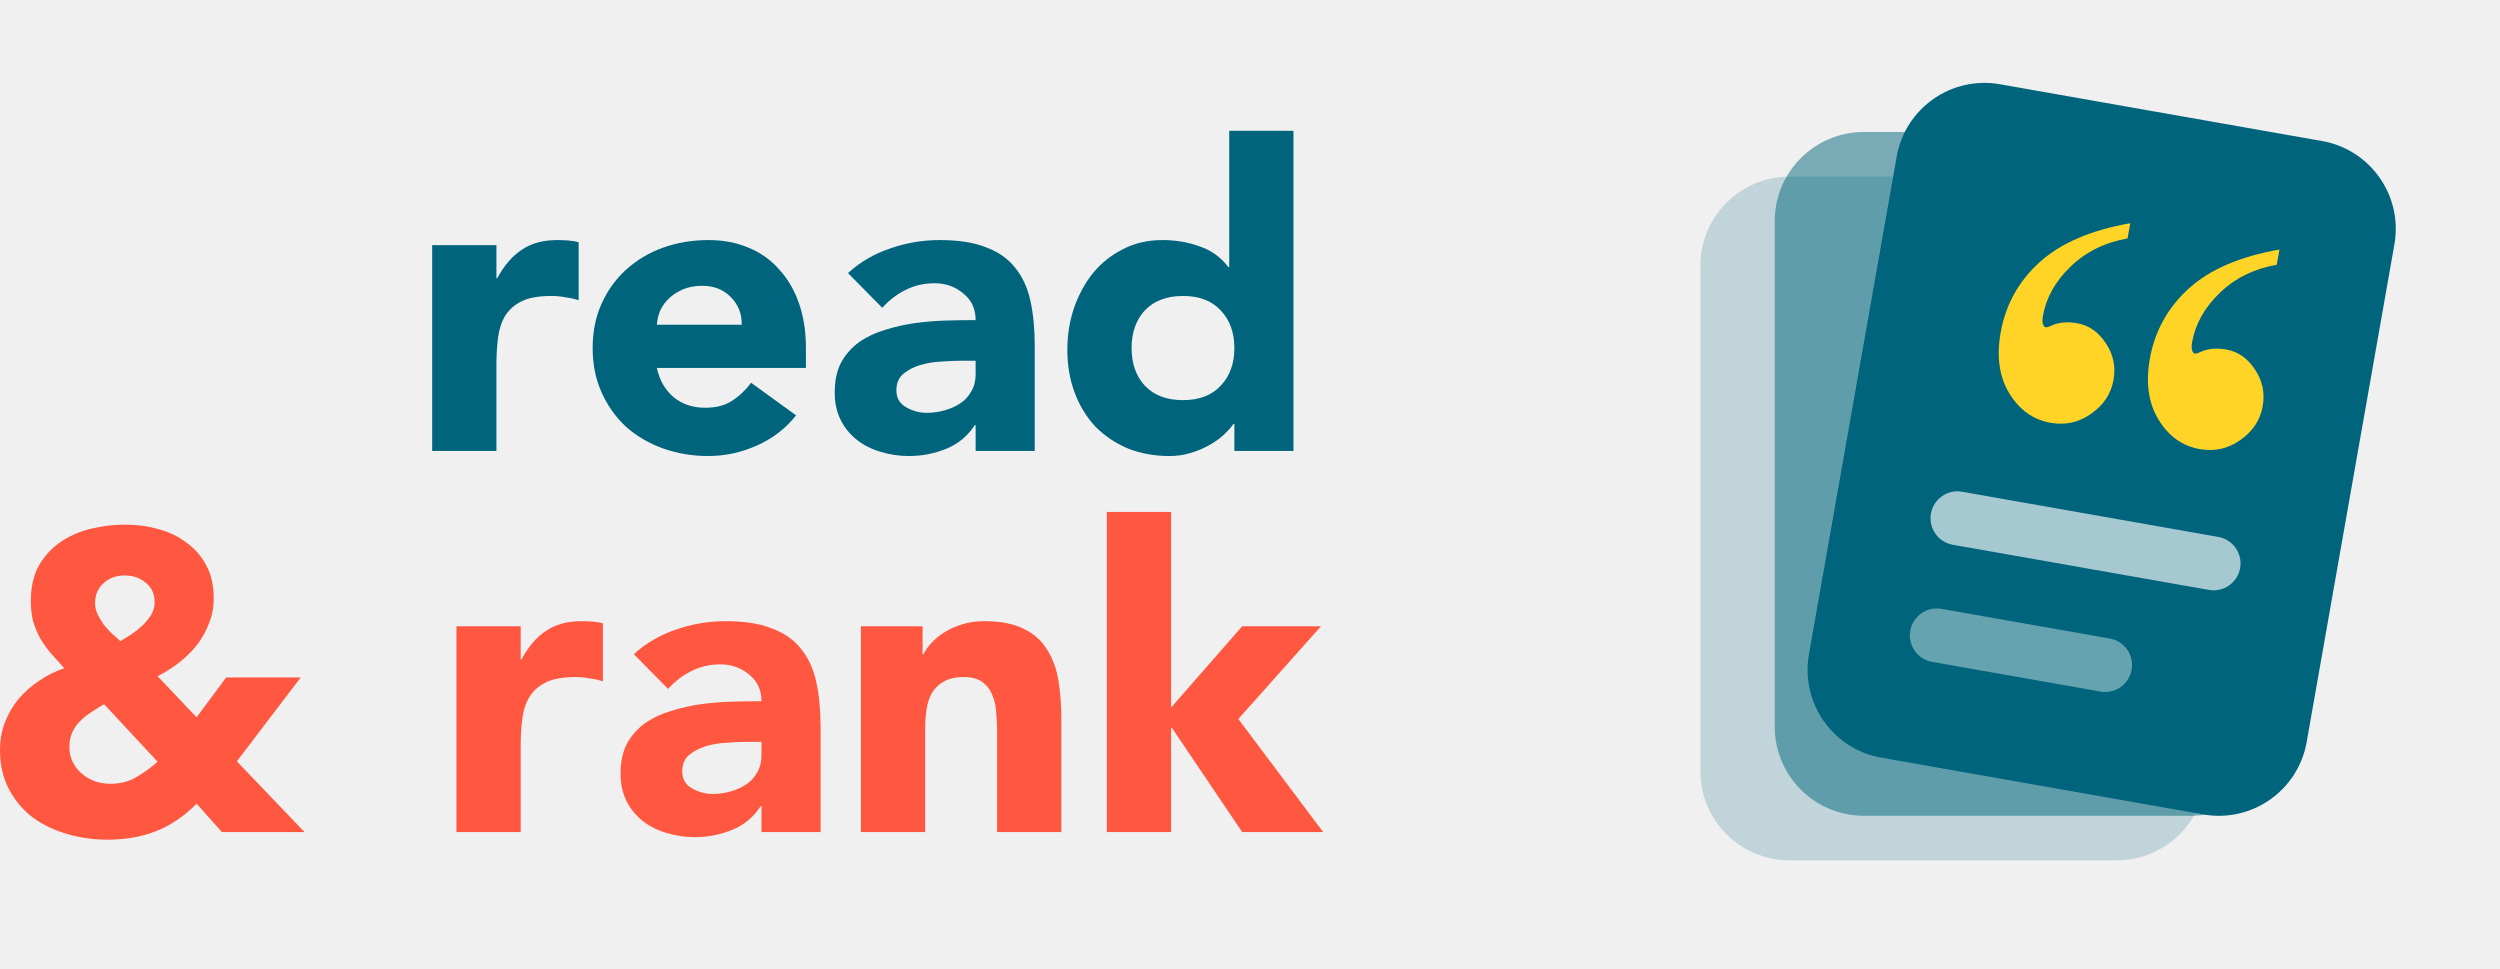
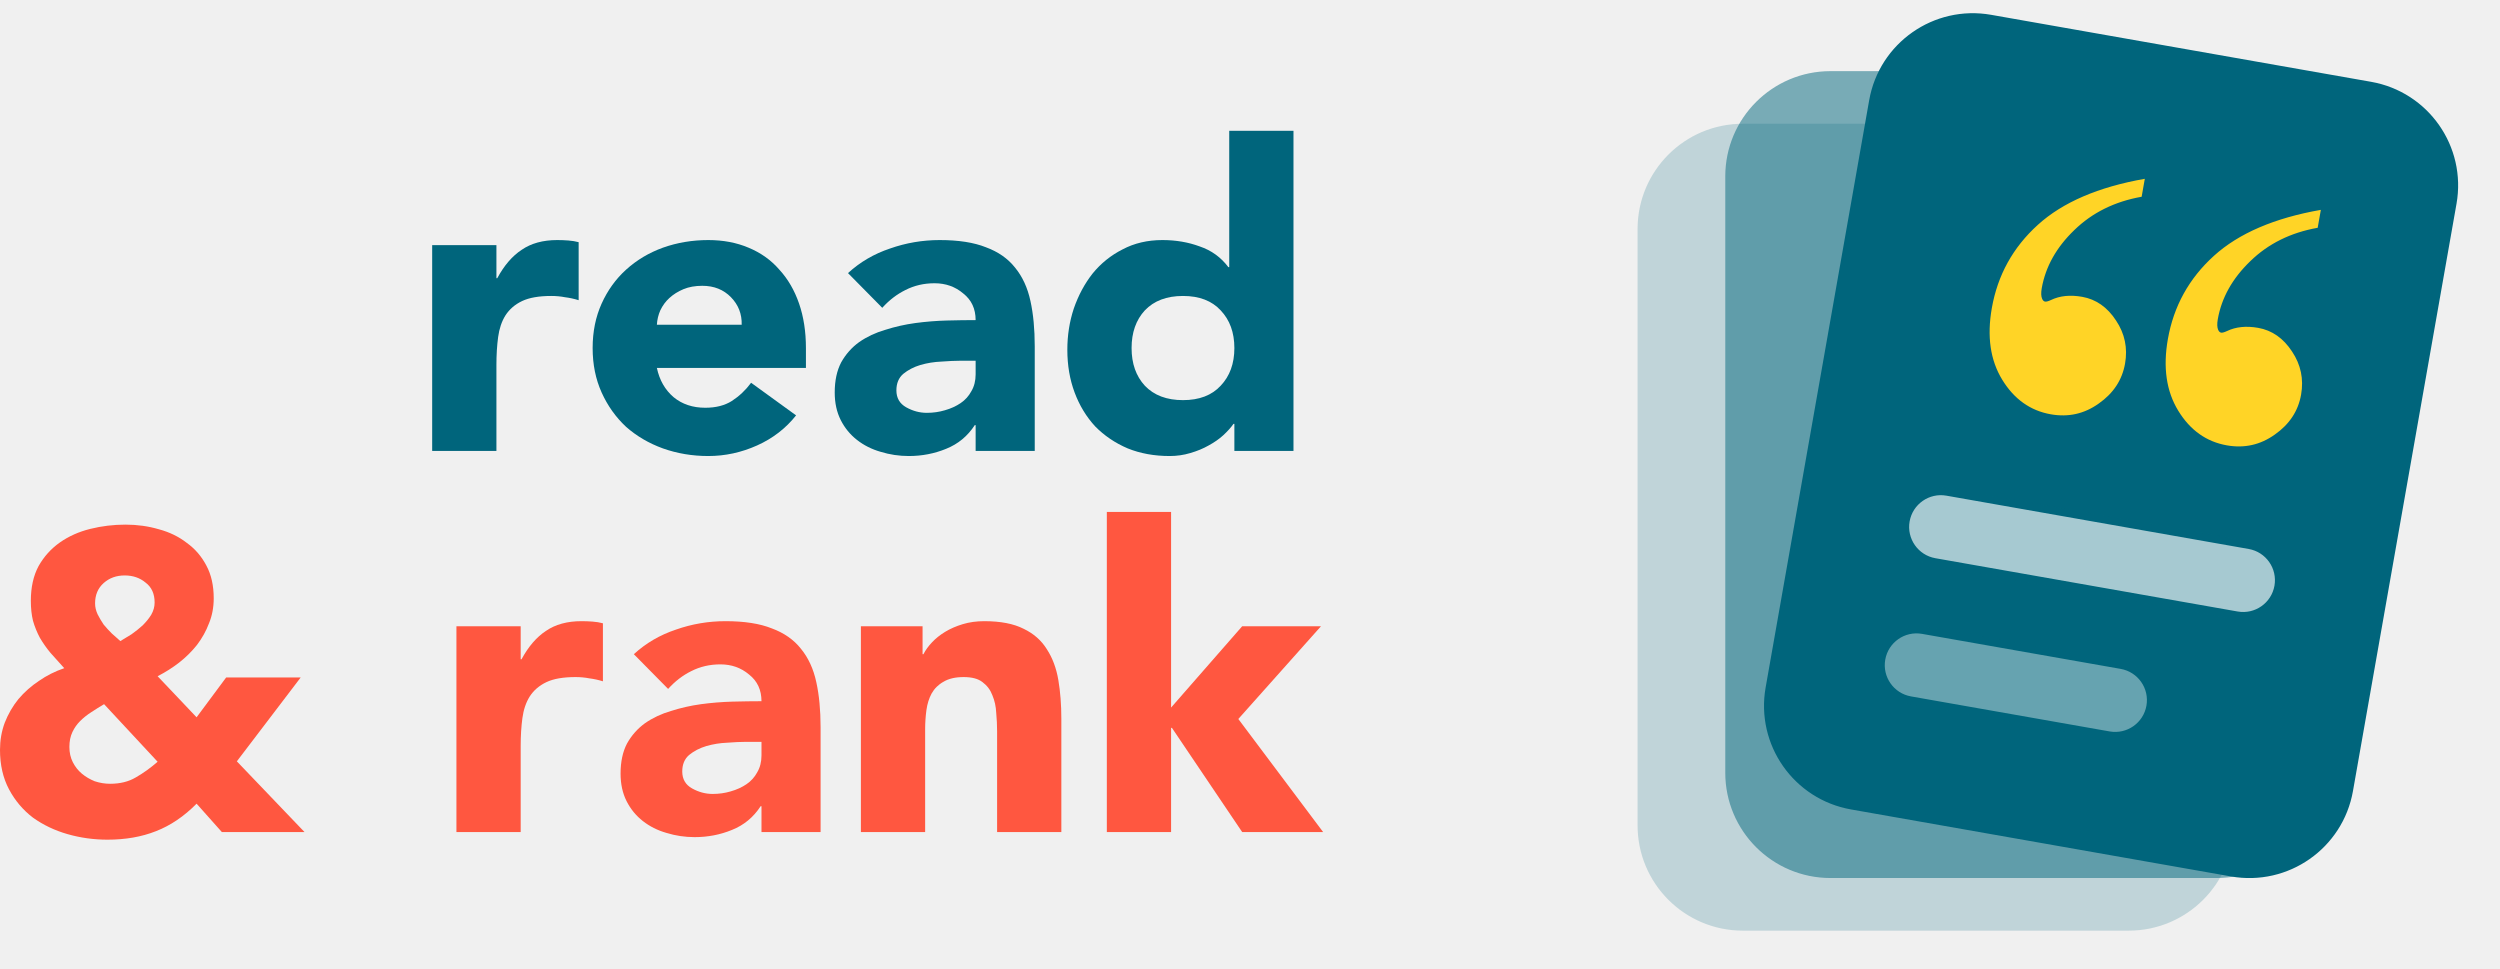
<svg xmlns="http://www.w3.org/2000/svg" width="516" height="200" viewBox="0 0 516 200" fill="none">
  <path d="M48.886 157.139L62.853 171.735H45.792L40.576 165.88C37.983 168.502 35.184 170.395 32.178 171.561C29.231 172.726 25.902 173.309 22.189 173.309C19.36 173.309 16.619 172.93 13.967 172.172C11.315 171.415 8.929 170.279 6.807 168.764C4.744 167.191 3.094 165.239 1.856 162.908C0.619 160.577 0 157.868 0 154.78C0 152.799 0.324 150.934 0.972 149.186C1.68 147.38 2.623 145.748 3.801 144.292C5.039 142.835 6.453 141.582 8.045 140.533C9.636 139.426 11.374 138.552 13.26 137.911C12.258 136.804 11.315 135.755 10.431 134.765C9.606 133.774 8.87 132.726 8.221 131.619C7.632 130.511 7.161 129.346 6.807 128.122C6.512 126.899 6.365 125.53 6.365 124.015C6.365 121.218 6.895 118.829 7.956 116.848C9.076 114.867 10.549 113.235 12.376 111.953C14.203 110.672 16.295 109.739 18.653 109.157C21.01 108.574 23.426 108.283 25.902 108.283C28.318 108.283 30.616 108.603 32.797 109.244C34.977 109.827 36.893 110.759 38.543 112.041C40.252 113.264 41.608 114.838 42.609 116.76C43.611 118.625 44.112 120.868 44.112 123.49C44.112 125.355 43.788 127.074 43.14 128.647C42.55 130.22 41.725 131.706 40.665 133.104C39.604 134.444 38.366 135.668 36.952 136.775C35.596 137.824 34.123 138.756 32.532 139.572L40.576 148.05L46.676 139.834H62.058L48.886 157.139ZM25.725 118.771C24.016 118.771 22.572 119.295 21.393 120.344C20.215 121.393 19.625 122.791 19.625 124.539C19.625 125.297 19.802 126.054 20.155 126.811C20.509 127.511 20.922 128.21 21.393 128.909C21.924 129.55 22.483 130.162 23.073 130.745C23.721 131.327 24.31 131.852 24.841 132.318C25.548 131.91 26.314 131.444 27.139 130.919C27.964 130.337 28.73 129.725 29.438 129.084C30.145 128.385 30.734 127.656 31.206 126.899C31.677 126.083 31.913 125.238 31.913 124.364C31.913 122.558 31.294 121.189 30.056 120.256C28.878 119.266 27.434 118.771 25.725 118.771ZM21.482 145.34C20.598 145.865 19.713 146.418 18.829 147.001C18.004 147.525 17.238 148.137 16.531 148.836C15.883 149.477 15.352 150.235 14.94 151.109C14.527 151.983 14.321 153.003 14.321 154.168C14.321 155.333 14.557 156.382 15.028 157.314C15.5 158.247 16.119 159.033 16.885 159.674C17.651 160.315 18.535 160.839 19.537 161.247C20.598 161.597 21.658 161.772 22.719 161.772C24.782 161.772 26.55 161.335 28.023 160.461C29.555 159.587 31.058 158.509 32.532 157.227L21.482 145.34Z" fill="#FF5740" />
  <path d="M94.208 129.259H107.468V136.076H107.645C109.06 133.454 110.739 131.502 112.684 130.22C114.629 128.88 117.075 128.21 120.021 128.21C120.788 128.21 121.554 128.239 122.32 128.297C123.086 128.356 123.793 128.472 124.442 128.647V140.621C123.499 140.329 122.556 140.126 121.613 140.009C120.729 139.834 119.786 139.747 118.784 139.747C116.25 139.747 114.246 140.096 112.773 140.796C111.299 141.495 110.15 142.485 109.325 143.767C108.559 144.991 108.058 146.477 107.822 148.225C107.586 149.973 107.468 151.895 107.468 153.993V171.735H94.208V129.259Z" fill="#FF5740" />
  <path d="M157.17 166.404H156.993C155.52 168.676 153.546 170.308 151.07 171.298C148.654 172.289 146.09 172.784 143.379 172.784C141.376 172.784 139.431 172.493 137.545 171.91C135.718 171.386 134.097 170.57 132.683 169.463C131.269 168.356 130.149 166.987 129.324 165.355C128.499 163.724 128.086 161.83 128.086 159.674C128.086 157.227 128.528 155.158 129.412 153.469C130.355 151.779 131.593 150.381 133.125 149.273C134.716 148.166 136.514 147.321 138.517 146.739C140.521 146.098 142.584 145.632 144.706 145.34C146.886 145.049 149.037 144.874 151.159 144.816C153.339 144.758 155.343 144.729 157.17 144.729C157.17 142.398 156.316 140.563 154.606 139.222C152.956 137.824 150.982 137.125 148.684 137.125C146.503 137.125 144.499 137.591 142.672 138.523C140.904 139.397 139.313 140.621 137.899 142.194L130.826 135.027C133.302 132.755 136.19 131.065 139.49 129.958C142.79 128.793 146.208 128.21 149.744 128.21C153.634 128.21 156.817 128.705 159.292 129.696C161.826 130.628 163.83 132.026 165.303 133.891C166.835 135.755 167.896 138.057 168.486 140.796C169.075 143.476 169.37 146.593 169.37 150.147V171.735H157.17V166.404ZM153.899 153.119C152.897 153.119 151.63 153.177 150.098 153.294C148.625 153.352 147.181 153.585 145.766 153.993C144.411 154.401 143.232 155.013 142.23 155.828C141.287 156.644 140.816 157.78 140.816 159.237C140.816 160.81 141.494 161.976 142.849 162.733C144.205 163.491 145.619 163.869 147.092 163.869C148.389 163.869 149.627 163.695 150.805 163.345C152.043 162.995 153.133 162.5 154.076 161.859C155.019 161.218 155.756 160.402 156.286 159.412C156.875 158.421 157.17 157.256 157.17 155.916V153.119H153.899Z" fill="#FF5740" />
  <path d="M177.689 129.259H190.419V135.027H190.596C191.008 134.211 191.597 133.396 192.364 132.58C193.13 131.764 194.043 131.036 195.104 130.395C196.165 129.754 197.373 129.23 198.728 128.822C200.084 128.414 201.557 128.21 203.149 128.21C206.508 128.21 209.219 128.734 211.281 129.783C213.344 130.774 214.935 132.172 216.055 133.978C217.234 135.785 218.029 137.911 218.442 140.359C218.854 142.806 219.061 145.457 219.061 148.312V171.735H205.801V150.934C205.801 149.71 205.742 148.458 205.624 147.176C205.565 145.836 205.3 144.612 204.828 143.505C204.416 142.398 203.738 141.495 202.795 140.796C201.911 140.096 200.614 139.747 198.905 139.747C197.196 139.747 195.811 140.067 194.75 140.708C193.69 141.291 192.864 142.107 192.275 143.155C191.745 144.146 191.391 145.282 191.214 146.564C191.038 147.846 190.949 149.186 190.949 150.584V171.735H177.689V129.259Z" fill="#FF5740" />
  <path d="M228.451 105.661H241.711V146.04L256.386 129.259H272.651L255.59 148.399L273.093 171.735H256.386L241.888 150.235H241.711V171.735H228.451V105.661Z" fill="#FF5740" />
  <path d="M89.201 50.598H102.461V57.415H102.638C104.053 54.793 105.732 52.841 107.677 51.56C109.622 50.219 112.068 49.549 115.014 49.549C115.78 49.549 116.547 49.578 117.313 49.637C118.079 49.695 118.786 49.812 119.434 49.986V61.96C118.491 61.669 117.548 61.465 116.606 61.348C115.722 61.174 114.779 61.086 113.777 61.086C111.243 61.086 109.239 61.436 107.765 62.135C106.292 62.834 105.143 63.825 104.318 65.107C103.552 66.33 103.051 67.816 102.815 69.564C102.579 71.312 102.461 73.235 102.461 75.332V93.075H89.201V50.598Z" fill="#00657C" />
  <path d="M164.311 85.733C162.19 88.413 159.508 90.482 156.267 91.939C153.025 93.395 149.666 94.124 146.189 94.124C142.889 94.124 139.765 93.599 136.818 92.55C133.931 91.502 131.396 90.016 129.216 88.093C127.094 86.112 125.415 83.752 124.177 81.014C122.939 78.275 122.321 75.216 122.321 71.837C122.321 68.457 122.939 65.398 124.177 62.659C125.415 59.921 127.094 57.59 129.216 55.667C131.396 53.686 133.931 52.171 136.818 51.123C139.765 50.074 142.889 49.549 146.189 49.549C149.254 49.549 152.023 50.074 154.499 51.123C157.033 52.171 159.154 53.686 160.864 55.667C162.632 57.59 163.987 59.921 164.93 62.659C165.873 65.398 166.344 68.457 166.344 71.837V75.944H135.581C136.111 78.45 137.26 80.46 139.028 81.975C140.796 83.432 142.977 84.16 145.57 84.16C147.751 84.16 149.578 83.694 151.051 82.762C152.583 81.771 153.909 80.518 155.029 79.003L164.311 85.733ZM153.084 67.029C153.143 64.815 152.407 62.922 150.874 61.348C149.342 59.775 147.368 58.989 144.951 58.989C143.478 58.989 142.181 59.222 141.062 59.688C139.942 60.154 138.969 60.766 138.144 61.523C137.378 62.222 136.759 63.067 136.288 64.058C135.875 64.99 135.64 65.981 135.581 67.029H153.084Z" fill="#00657C" />
  <path d="M201.371 87.743H201.194C199.721 90.016 197.746 91.647 195.271 92.638C192.855 93.628 190.291 94.124 187.58 94.124C185.576 94.124 183.632 93.832 181.746 93.25C179.919 92.725 178.298 91.909 176.884 90.802C175.469 89.695 174.349 88.326 173.524 86.695C172.699 85.063 172.287 83.169 172.287 81.014C172.287 78.566 172.729 76.498 173.613 74.808C174.556 73.118 175.793 71.72 177.326 70.613C178.917 69.506 180.714 68.661 182.718 68.078C184.722 67.437 186.785 66.971 188.906 66.68C191.087 66.388 193.238 66.214 195.359 66.156C197.54 66.097 199.544 66.068 201.371 66.068C201.371 63.737 200.516 61.902 198.807 60.562C197.157 59.163 195.183 58.464 192.884 58.464C190.704 58.464 188.7 58.93 186.873 59.863C185.105 60.737 183.514 61.96 182.099 63.533L175.027 56.367C177.502 54.094 180.39 52.404 183.69 51.297C186.991 50.132 190.409 49.549 193.945 49.549C197.835 49.549 201.017 50.045 203.492 51.035C206.027 51.967 208.03 53.366 209.504 55.23C211.036 57.095 212.097 59.397 212.686 62.135C213.275 64.815 213.57 67.933 213.57 71.487V93.075H201.371V87.743ZM198.1 74.459C197.098 74.459 195.831 74.517 194.299 74.633C192.825 74.692 191.381 74.925 189.967 75.332C188.611 75.74 187.433 76.352 186.431 77.168C185.488 77.984 185.016 79.12 185.016 80.577C185.016 82.15 185.694 83.315 187.05 84.073C188.405 84.83 189.82 85.209 191.293 85.209C192.59 85.209 193.827 85.034 195.006 84.684C196.243 84.335 197.334 83.84 198.277 83.199C199.22 82.558 199.956 81.742 200.487 80.751C201.076 79.761 201.371 78.596 201.371 77.255V74.459H198.1Z" fill="#00657C" />
  <path d="M266.974 93.075H254.775V87.481H254.598C254.068 88.239 253.36 89.025 252.476 89.841C251.651 90.599 250.649 91.298 249.471 91.939C248.351 92.58 247.084 93.104 245.67 93.512C244.314 93.92 242.9 94.124 241.426 94.124C238.244 94.124 235.356 93.599 232.763 92.55C230.17 91.443 227.93 89.928 226.044 88.006C224.217 86.025 222.803 83.694 221.801 81.014C220.799 78.333 220.298 75.391 220.298 72.186C220.298 69.215 220.74 66.388 221.624 63.708C222.567 60.97 223.864 58.552 225.514 56.454C227.223 54.356 229.286 52.696 231.702 51.472C234.118 50.19 236.859 49.549 239.923 49.549C242.693 49.549 245.257 49.986 247.614 50.86C250.031 51.676 252.005 53.104 253.537 55.143H253.714V27H266.974V93.075ZM254.775 71.837C254.775 68.632 253.832 66.039 251.946 64.058C250.119 62.077 247.526 61.086 244.167 61.086C240.807 61.086 238.185 62.077 236.299 64.058C234.472 66.039 233.559 68.632 233.559 71.837C233.559 75.041 234.472 77.634 236.299 79.615C238.185 81.596 240.807 82.587 244.167 82.587C247.526 82.587 250.119 81.596 251.946 79.615C253.832 77.634 254.775 75.041 254.775 71.837Z" fill="#00657C" />
  <g clip-path="url(#clip0_4023_2)">
-     <g transform="translate(-148.05 -34.125) scale(1.35)">
-       <path opacity="0.2" d="M383.275 52.773H433.275C440.53 52.774 446.411 58.655 446.411 65.91V143.183C446.411 150.437 440.53 156.319 433.275 156.319H383.275C376.02 156.319 370.139 150.438 370.139 143.183V65.91C370.139 58.655 376.02 52.773 383.275 52.773Z" fill="#00657C" stroke="#00657C" />
-       <path opacity="0.5" d="M394.639 45.955H444.639C451.894 45.955 457.775 51.837 457.775 59.092V136.364C457.775 143.619 451.894 149.501 444.639 149.501H394.639C387.384 149.501 381.502 143.619 381.502 136.364V59.092C381.502 51.837 387.384 45.955 394.639 45.955Z" fill="#00657C" stroke="#00657C" />
-       <path d="M415.359 38.65L464.599 47.332C471.744 48.592 476.514 55.405 475.254 62.55L461.836 138.649C460.576 145.793 453.763 150.564 446.619 149.305L397.378 140.622C390.234 139.362 385.463 132.549 386.722 125.404L400.141 49.305C401.4 42.161 408.214 37.39 415.359 38.65Z" fill="#00657C" stroke="#00657C" />
-       <path d="M458.168 63.428L457.758 65.751C454.259 66.373 451.348 67.815 449.025 70.079C446.709 72.31 445.305 74.817 444.815 77.599C444.709 78.2 444.726 78.659 444.865 78.977C444.958 79.189 445.084 79.309 445.242 79.337C445.4 79.365 445.656 79.296 446.012 79.13C447.151 78.582 448.496 78.444 450.045 78.717C451.847 79.035 453.312 80.059 454.441 81.79C455.576 83.49 455.965 85.351 455.608 87.374C455.234 89.492 454.099 91.215 452.203 92.543C450.338 93.876 448.267 94.343 445.991 93.941C443.336 93.473 441.236 91.978 439.693 89.457C438.149 86.936 437.7 83.841 438.347 80.174C439.099 75.907 441.086 72.313 444.306 69.393C447.526 66.473 452.147 64.485 458.168 63.428ZM435.359 59.406L434.95 61.73C431.45 62.351 428.539 63.794 426.217 66.057C423.901 68.289 422.497 70.796 422.006 73.577C421.9 74.178 421.917 74.637 422.057 74.955C422.15 75.167 422.275 75.287 422.433 75.315C422.591 75.343 422.848 75.274 423.203 75.109C424.343 74.56 425.687 74.422 427.236 74.695C429.038 75.013 430.504 76.037 431.633 77.768C432.767 79.468 433.156 81.329 432.799 83.352C432.426 85.47 431.291 87.193 429.394 88.521C427.53 89.855 425.459 90.321 423.183 89.919C420.528 89.451 418.428 87.957 416.884 85.435C415.34 82.914 414.892 79.82 415.538 76.153C416.291 71.885 418.277 68.291 421.498 65.371C424.718 62.452 429.338 60.463 435.359 59.406Z" fill="#FFD426" />
-       <path opacity="0.65" d="M409.738 99.968L448.908 106.875C451.417 107.317 453.092 109.71 452.65 112.219C452.207 114.728 449.814 116.404 447.305 115.962L408.136 109.056C405.627 108.613 403.952 106.22 404.394 103.71C404.837 101.201 407.229 99.526 409.738 99.968Z" fill="white" stroke="#00657C" />
-       <path opacity="0.4" d="M406.581 117.874L432.321 122.413C434.83 122.855 436.505 125.248 436.063 127.757C435.62 130.267 433.228 131.943 430.718 131.5L404.979 126.962C402.47 126.519 400.794 124.126 401.237 121.617C401.679 119.108 404.072 117.432 406.581 117.874Z" fill="white" stroke="#00657C" />
+     <g transform="translate(423 97) scale(1.18) translate(-423 -97)">
+       <g transform="translate(-148.05 -34.125) scale(1.35)">
+         <path opacity="0.2" d="M383.275 52.773H433.275C440.53 52.774 446.411 58.655 446.411 65.91V143.183C446.411 150.437 440.53 156.319 433.275 156.319H383.275C376.02 156.319 370.139 150.438 370.139 143.183V65.91C370.139 58.655 376.02 52.773 383.275 52.773Z" fill="#00657C" stroke="#00657C" />
+         <path opacity="0.5" d="M394.639 45.955H444.639C451.894 45.955 457.775 51.837 457.775 59.092V136.364C457.775 143.619 451.894 149.501 444.639 149.501H394.639C387.384 149.501 381.502 143.619 381.502 136.364V59.092C381.502 51.837 387.384 45.955 394.639 45.955Z" fill="#00657C" stroke="#00657C" />
+         <path d="M415.359 38.65L464.599 47.332C471.744 48.592 476.514 55.405 475.254 62.55L461.836 138.649C460.576 145.793 453.763 150.564 446.619 149.305L397.378 140.622C390.234 139.362 385.463 132.549 386.722 125.404L400.141 49.305C401.4 42.161 408.214 37.39 415.359 38.65Z" fill="#00657C" stroke="#00657C" />
+         <path d="M458.168 63.428L457.758 65.751C454.259 66.373 451.348 67.815 449.025 70.079C446.709 72.31 445.305 74.817 444.815 77.599C444.709 78.2 444.726 78.659 444.865 78.977C444.958 79.189 445.084 79.309 445.242 79.337C445.4 79.365 445.656 79.296 446.012 79.13C447.151 78.582 448.496 78.444 450.045 78.717C451.847 79.035 453.312 80.059 454.441 81.79C455.576 83.49 455.965 85.351 455.608 87.374C455.234 89.492 454.099 91.215 452.203 92.543C450.338 93.876 448.267 94.343 445.991 93.941C443.336 93.473 441.236 91.978 439.693 89.457C438.149 86.936 437.7 83.841 438.347 80.174C439.099 75.907 441.086 72.313 444.306 69.393C447.526 66.473 452.147 64.485 458.168 63.428ZM435.359 59.406L434.95 61.73C431.45 62.351 428.539 63.794 426.217 66.057C423.901 68.289 422.497 70.796 422.006 73.577C421.9 74.178 421.917 74.637 422.057 74.955C422.15 75.167 422.275 75.287 422.433 75.315C422.591 75.343 422.848 75.274 423.203 75.109C424.343 74.56 425.687 74.422 427.236 74.695C429.038 75.013 430.504 76.037 431.633 77.768C432.767 79.468 433.156 81.329 432.799 83.352C432.426 85.47 431.291 87.193 429.394 88.521C427.53 89.855 425.459 90.321 423.183 89.919C420.528 89.451 418.428 87.957 416.884 85.435C415.34 82.914 414.892 79.82 415.538 76.153C416.291 71.885 418.277 68.291 421.498 65.371C424.718 62.452 429.338 60.463 435.359 59.406Z" fill="#FFD426" />
+         <path opacity="0.65" d="M409.738 99.968L448.908 106.875C451.417 107.317 453.092 109.71 452.65 112.219C452.207 114.728 449.814 116.404 447.305 115.962L408.136 109.056C405.627 108.613 403.952 106.22 404.394 103.71C404.837 101.201 407.229 99.526 409.738 99.968Z" fill="white" stroke="#00657C" />
+         <path opacity="0.4" d="M406.581 117.874L432.321 122.413C434.83 122.855 436.505 125.248 436.063 127.757C435.62 130.267 433.228 131.943 430.718 131.5L404.979 126.962C402.47 126.519 400.794 124.126 401.237 121.617C401.679 119.108 404.072 117.432 406.581 117.874Z" fill="white" stroke="#00657C" />
+       </g>
    </g>
  </g>
  <defs>
    <clipPath id="clip0_4023_2">
      <rect width="200" height="200" fill="white" transform="translate(315.093)" />
    </clipPath>
  </defs>
</svg>
